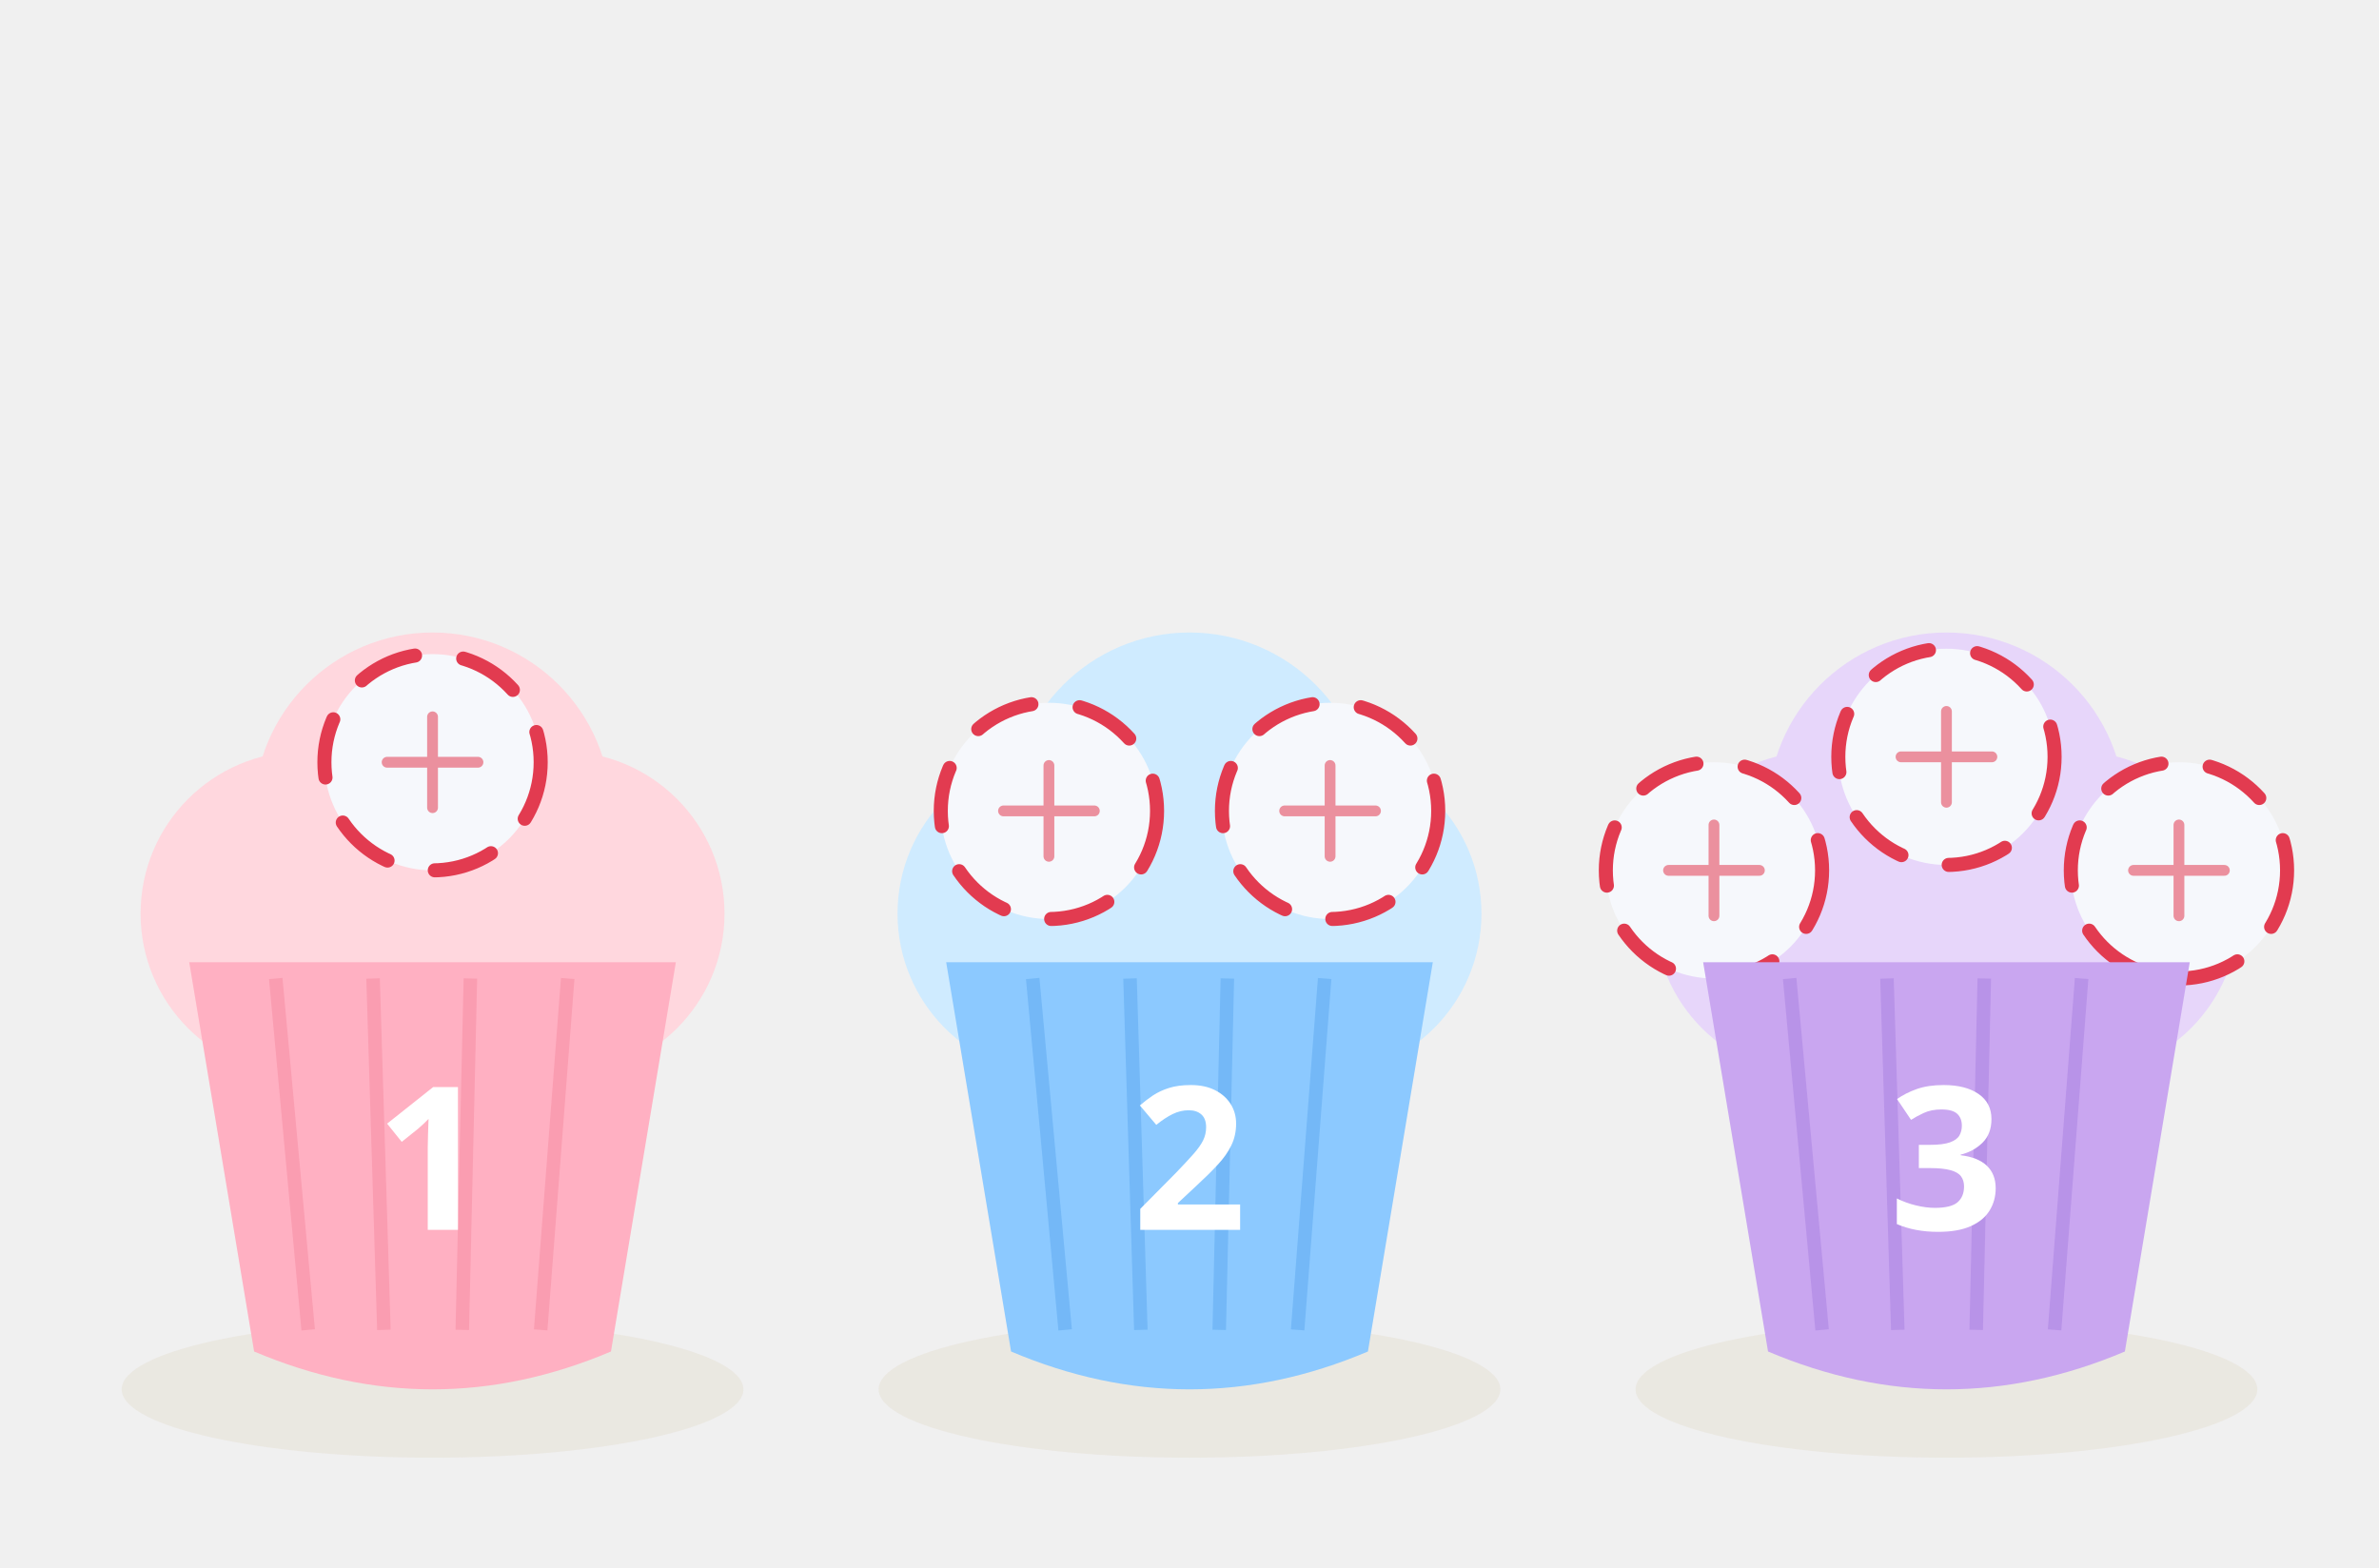
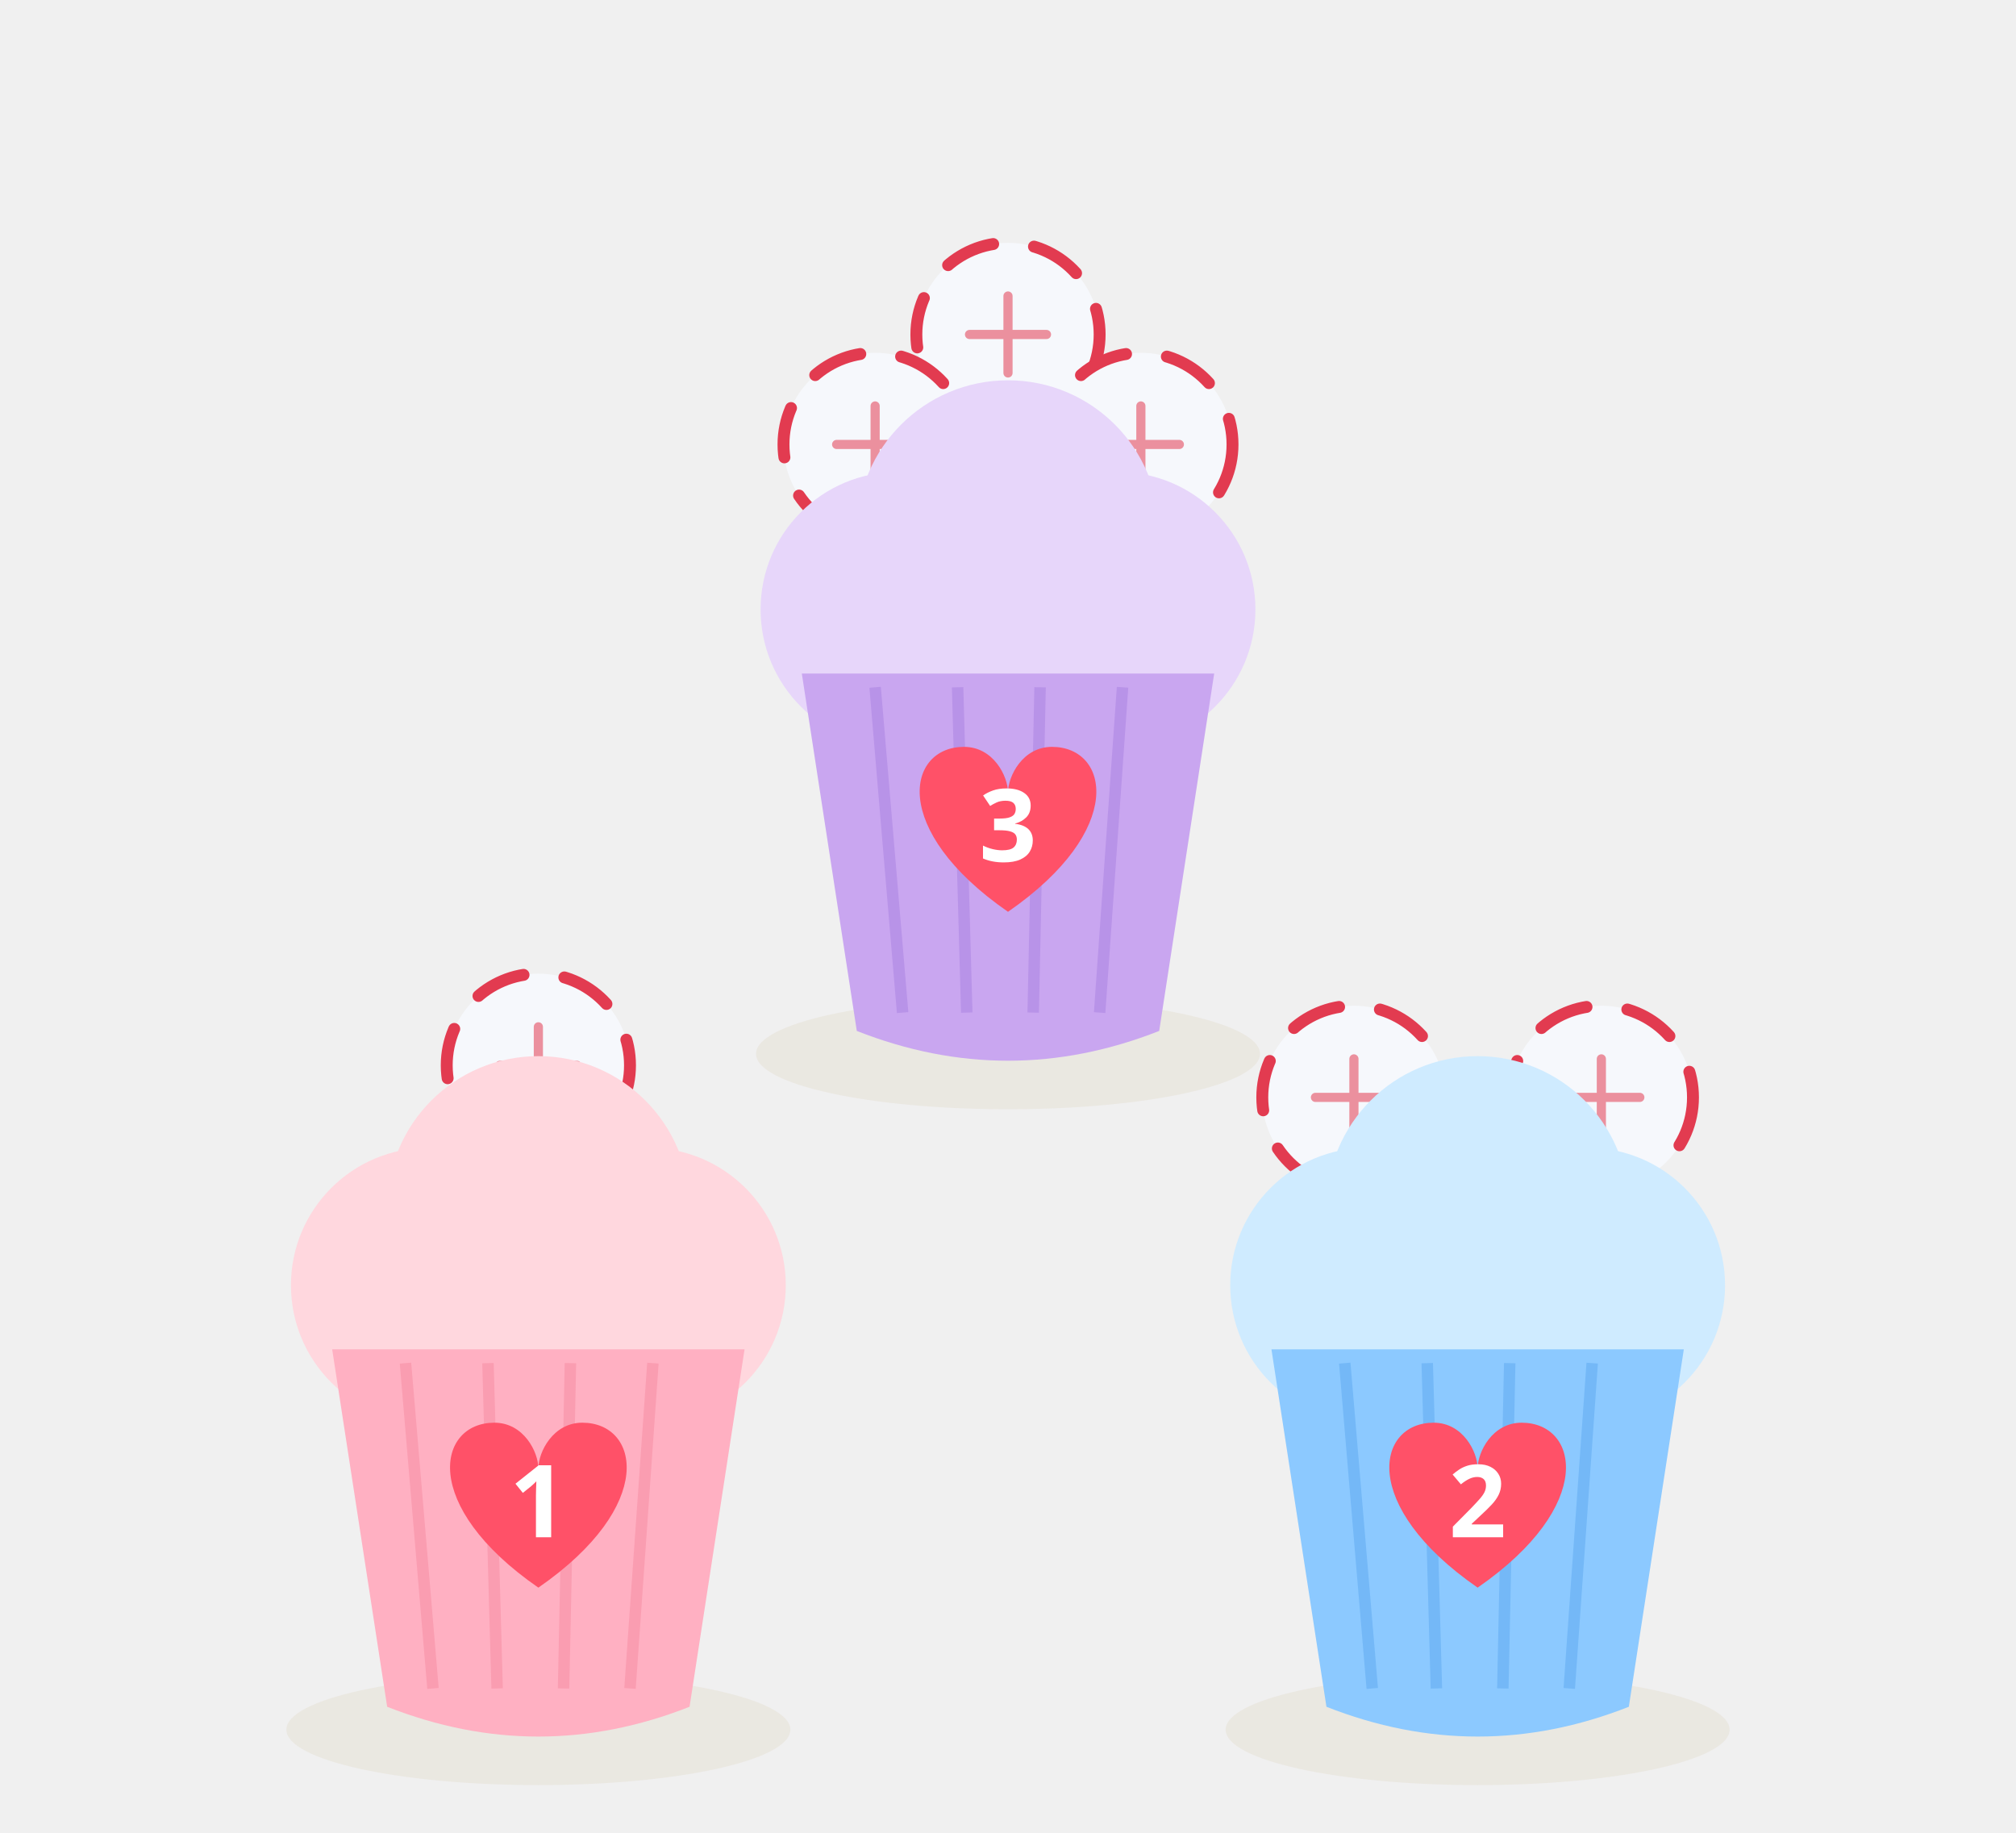
- <svg xmlns="http://www.w3.org/2000/svg" viewBox="0 0 880 580" width="880" height="580" font-family="Fredoka, sans-serif">
-   <ellipse cx="160" cy="514" rx="115" ry="25.3" fill="#E6E1D6" opacity="0.55" />
-   <circle cx="112" cy="338" r="60" fill="#FFD7DE" />
-   <circle cx="208" cy="338" r="60" fill="#FFD7DE" />
-   <circle cx="160" cy="300" r="66" fill="#FFD7DE" />
-   <circle cx="160.0" cy="282.0" r="40.0" fill="#F6F8FC" stroke="#E23B50" stroke-width="5.2" stroke-dasharray="22.0 18.0" stroke-linecap="round" />
-   <path d="M143.2,282.0 H176.8 M160.0,265.2 V298.8" stroke="#E23B50" stroke-width="4.0" stroke-linecap="round" opacity="0.55" />
-   <path d="M70,356 L250,356 L226,500 Q160,528 94,500 Z" fill="#FFB0C2" />
-   <path d="M102,362 L114,492" stroke="#F58AA0" stroke-width="5" opacity="0.5" />
-   <path d="M138,362 L142,492" stroke="#F58AA0" stroke-width="5" opacity="0.5" />
-   <path d="M174,362 L171,492" stroke="#F58AA0" stroke-width="5" opacity="0.5" />
-   <path d="M210,362 L200,492" stroke="#F58AA0" stroke-width="5" opacity="0.5" />
-   <text x="160" y="455" text-anchor="middle" font-size="74" font-weight="700" fill="#fff" font-family="Fredoka, sans-serif">1</text>
-   <ellipse cx="440" cy="514" rx="115" ry="25.3" fill="#E6E1D6" opacity="0.55" />
-   <circle cx="392" cy="338" r="60" fill="#CFEBFF" />
-   <circle cx="488" cy="338" r="60" fill="#CFEBFF" />
-   <circle cx="440" cy="300" r="66" fill="#CFEBFF" />
-   <circle cx="388.0" cy="300.0" r="40.0" fill="#F6F8FC" stroke="#E23B50" stroke-width="5.2" stroke-dasharray="22.0 18.0" stroke-linecap="round" />
-   <path d="M371.2,300.0 H404.8 M388.0,283.2 V316.8" stroke="#E23B50" stroke-width="4.0" stroke-linecap="round" opacity="0.55" />
-   <circle cx="492.0" cy="300.0" r="40.0" fill="#F6F8FC" stroke="#E23B50" stroke-width="5.2" stroke-dasharray="22.0 18.0" stroke-linecap="round" />
-   <path d="M475.2,300.0 H508.8 M492.0,283.2 V316.8" stroke="#E23B50" stroke-width="4.0" stroke-linecap="round" opacity="0.55" />
-   <path d="M350,356 L530,356 L506,500 Q440,528 374,500 Z" fill="#8CC9FF" />
-   <path d="M382,362 L394,492" stroke="#5BA8F0" stroke-width="5" opacity="0.5" />
-   <path d="M418,362 L422,492" stroke="#5BA8F0" stroke-width="5" opacity="0.5" />
-   <path d="M454,362 L451,492" stroke="#5BA8F0" stroke-width="5" opacity="0.5" />
-   <path d="M490,362 L480,492" stroke="#5BA8F0" stroke-width="5" opacity="0.5" />
-   <text x="440" y="455" text-anchor="middle" font-size="74" font-weight="700" fill="#fff" font-family="Fredoka, sans-serif">2</text>
-   <ellipse cx="720" cy="514" rx="115" ry="25.3" fill="#E6E1D6" opacity="0.55" />
-   <circle cx="672" cy="338" r="60" fill="#E7D6FA" />
-   <circle cx="768" cy="338" r="60" fill="#E7D6FA" />
-   <circle cx="720" cy="300" r="66" fill="#E7D6FA" />
-   <circle cx="634.0" cy="322.0" r="40.0" fill="#F6F8FC" stroke="#E23B50" stroke-width="5.2" stroke-dasharray="22.0 18.0" stroke-linecap="round" />
-   <path d="M617.2,322.0 H650.8 M634.0,305.2 V338.8" stroke="#E23B50" stroke-width="4.0" stroke-linecap="round" opacity="0.55" />
-   <circle cx="720.0" cy="280.0" r="40.0" fill="#F6F8FC" stroke="#E23B50" stroke-width="5.2" stroke-dasharray="22.0 18.0" stroke-linecap="round" />
-   <path d="M703.2,280.0 H736.8 M720.0,263.2 V296.8" stroke="#E23B50" stroke-width="4.0" stroke-linecap="round" opacity="0.55" />
-   <circle cx="806.0" cy="322.0" r="40.0" fill="#F6F8FC" stroke="#E23B50" stroke-width="5.2" stroke-dasharray="22.0 18.0" stroke-linecap="round" />
-   <path d="M789.2,322.0 H822.8 M806.0,305.2 V338.8" stroke="#E23B50" stroke-width="4.0" stroke-linecap="round" opacity="0.55" />
-   <path d="M630,356 L810,356 L786,500 Q720,528 654,500 Z" fill="#C9A6F0" />
-   <path d="M662,362 L674,492" stroke="#A87FE0" stroke-width="5" opacity="0.5" />
-   <path d="M698,362 L702,492" stroke="#A87FE0" stroke-width="5" opacity="0.5" />
-   <path d="M734,362 L731,492" stroke="#A87FE0" stroke-width="5" opacity="0.5" />
-   <path d="M770,362 L760,492" stroke="#A87FE0" stroke-width="5" opacity="0.5" />
-   <text x="720" y="455" text-anchor="middle" font-size="74" font-weight="700" fill="#fff" font-family="Fredoka, sans-serif">3</text>
+ <svg xmlns="http://www.w3.org/2000/svg" viewBox="0 0 880 800" width="880" height="800" font-family="Fredoka, sans-serif">
+   <ellipse cx="440" cy="460" rx="110" ry="24.2" fill="#E6E1D6" opacity="0.55" />
+   <circle cx="440.0" cy="146.0" r="40.0" fill="#F6F8FC" stroke="#E23B50" stroke-width="5.2" stroke-dasharray="22.0 18.0" stroke-linecap="round" />
+   <path d="M423.2,146.0 H456.8 M440.0,129.2 V162.8" stroke="#E23B50" stroke-width="4.0" stroke-linecap="round" opacity="0.55" />
+   <circle cx="382.0" cy="194.0" r="40.0" fill="#F6F8FC" stroke="#E23B50" stroke-width="5.2" stroke-dasharray="22.0 18.0" stroke-linecap="round" />
+   <path d="M365.2,194.0 H398.8 M382.0,177.2 V210.8" stroke="#E23B50" stroke-width="4.0" stroke-linecap="round" opacity="0.55" />
+   <circle cx="498.0" cy="194.0" r="40.0" fill="#F6F8FC" stroke="#E23B50" stroke-width="5.2" stroke-dasharray="22.0 18.0" stroke-linecap="round" />
+   <path d="M481.2,194.0 H514.8 M498.0,177.2 V210.8" stroke="#E23B50" stroke-width="4.0" stroke-linecap="round" opacity="0.55" />
+   <circle cx="392" cy="266" r="60" fill="#E7D6FA" />
+   <circle cx="488" cy="266" r="60" fill="#E7D6FA" />
+   <circle cx="440" cy="232" r="66" fill="#E7D6FA" />
+   <path d="M350,294 L530,294 L506,450 Q440,476 374,450 Z" fill="#C9A6F0" />
+   <path d="M382,300 L394,442" stroke="#A87FE0" stroke-width="5" opacity="0.5" />
+   <path d="M418,300 L422,442" stroke="#A87FE0" stroke-width="5" opacity="0.5" />
+   <path d="M454,300 L451,442" stroke="#A87FE0" stroke-width="5" opacity="0.5" />
+   <path d="M490,300 L480,442" stroke="#A87FE0" stroke-width="5" opacity="0.5" />
+   <path d="M440,398.0 C388.0,362 396.0,326.0 420.8,326.0 C433.6,326.0 440,338.8 440,346.0 C440,338.8 446.4,326.0 459.2,326.0 C484.0,326.0 492.0,362 440,398.0 Z" fill="#FF5168" />
+   <text x="440" y="376" text-anchor="middle" font-size="44" font-weight="700" fill="#fff" font-family="Fredoka, sans-serif">3</text>
+   <ellipse cx="235" cy="755" rx="110" ry="24.2" fill="#E6E1D6" opacity="0.55" />
+   <circle cx="235.0" cy="465.0" r="40.0" fill="#F6F8FC" stroke="#E23B50" stroke-width="5.2" stroke-dasharray="22.0 18.0" stroke-linecap="round" />
+   <path d="M218.2,465.0 H251.8 M235.0,448.2 V481.8" stroke="#E23B50" stroke-width="4.0" stroke-linecap="round" opacity="0.55" />
+   <circle cx="187" cy="561" r="60" fill="#FFD7DE" />
+   <circle cx="283" cy="561" r="60" fill="#FFD7DE" />
+   <circle cx="235" cy="527" r="66" fill="#FFD7DE" />
+   <path d="M145,589 L325,589 L301,745 Q235,771 169,745 Z" fill="#FFB0C2" />
+   <path d="M177,595 L189,737" stroke="#F58AA0" stroke-width="5" opacity="0.5" />
+   <path d="M213,595 L217,737" stroke="#F58AA0" stroke-width="5" opacity="0.5" />
+   <path d="M249,595 L246,737" stroke="#F58AA0" stroke-width="5" opacity="0.5" />
+   <path d="M285,595 L275,737" stroke="#F58AA0" stroke-width="5" opacity="0.5" />
+   <path d="M235,693.0 C183.0,657 191.0,621.0 215.8,621.0 C228.6,621.0 235,633.8 235,641.0 C235,633.8 241.4,621.0 254.2,621.0 C279.0,621.0 287.0,657 235,693.0 Z" fill="#FF5168" />
+   <text x="235" y="671" text-anchor="middle" font-size="44" font-weight="700" fill="#fff" font-family="Fredoka, sans-serif">1</text>
+   <ellipse cx="645" cy="755" rx="110" ry="24.2" fill="#E6E1D6" opacity="0.55" />
+   <circle cx="591.0" cy="479.0" r="40.0" fill="#F6F8FC" stroke="#E23B50" stroke-width="5.2" stroke-dasharray="22.0 18.0" stroke-linecap="round" />
+   <path d="M574.2,479.0 H607.8 M591.0,462.2 V495.8" stroke="#E23B50" stroke-width="4.0" stroke-linecap="round" opacity="0.55" />
+   <circle cx="699.0" cy="479.0" r="40.0" fill="#F6F8FC" stroke="#E23B50" stroke-width="5.2" stroke-dasharray="22.0 18.0" stroke-linecap="round" />
+   <path d="M682.2,479.0 H715.8 M699.0,462.2 V495.8" stroke="#E23B50" stroke-width="4.0" stroke-linecap="round" opacity="0.55" />
+   <circle cx="597" cy="561" r="60" fill="#CFEBFF" />
+   <circle cx="693" cy="561" r="60" fill="#CFEBFF" />
+   <circle cx="645" cy="527" r="66" fill="#CFEBFF" />
+   <path d="M555,589 L735,589 L711,745 Q645,771 579,745 Z" fill="#8CC9FF" />
+   <path d="M587,595 L599,737" stroke="#5BA8F0" stroke-width="5" opacity="0.5" />
+   <path d="M623,595 L627,737" stroke="#5BA8F0" stroke-width="5" opacity="0.5" />
+   <path d="M659,595 L656,737" stroke="#5BA8F0" stroke-width="5" opacity="0.5" />
+   <path d="M695,595 L685,737" stroke="#5BA8F0" stroke-width="5" opacity="0.5" />
+   <path d="M645,693.0 C593.0,657 601.0,621.0 625.8,621.0 C638.6,621.0 645,633.8 645,641.0 C645,633.8 651.4,621.0 664.2,621.0 C689.0,621.0 697.0,657 645,693.0 Z" fill="#FF5168" />
+   <text x="645" y="671" text-anchor="middle" font-size="44" font-weight="700" fill="#fff" font-family="Fredoka, sans-serif">2</text>
</svg>
